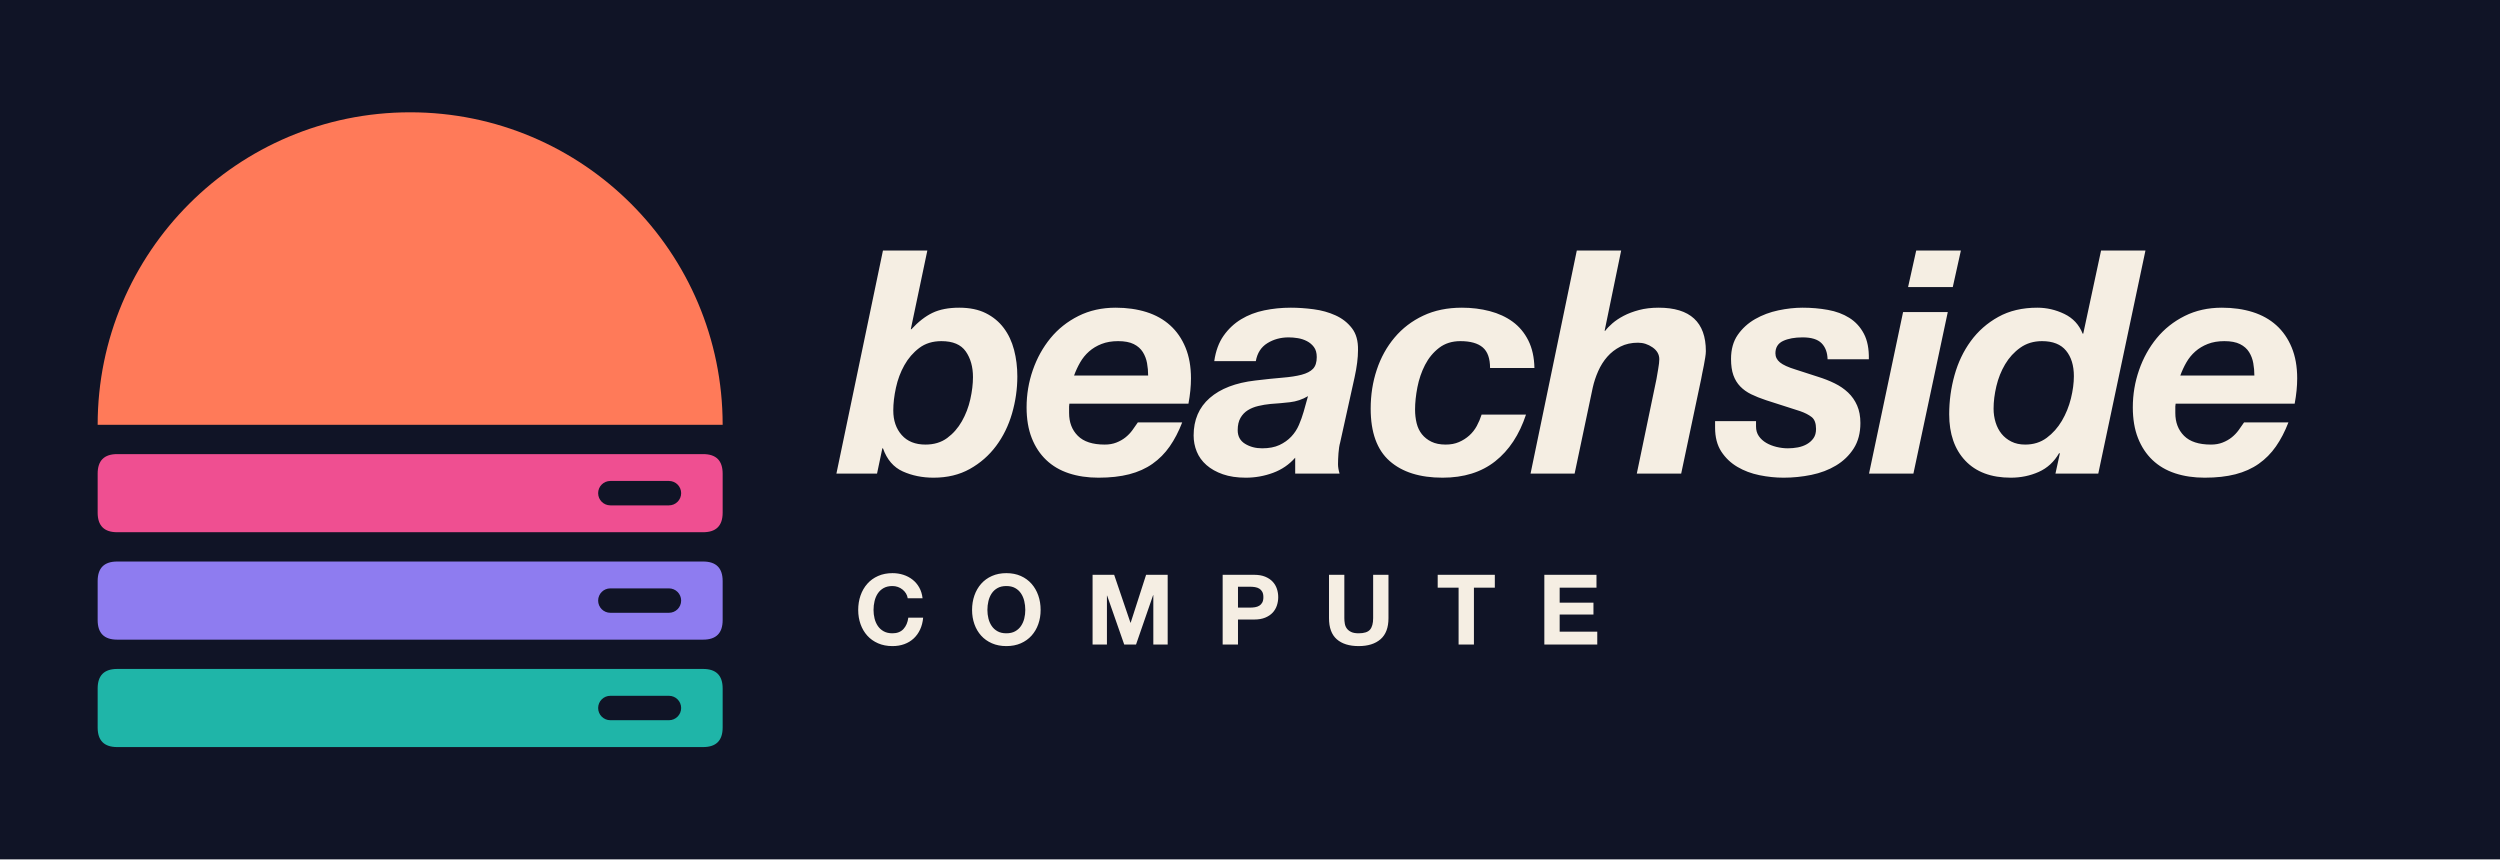
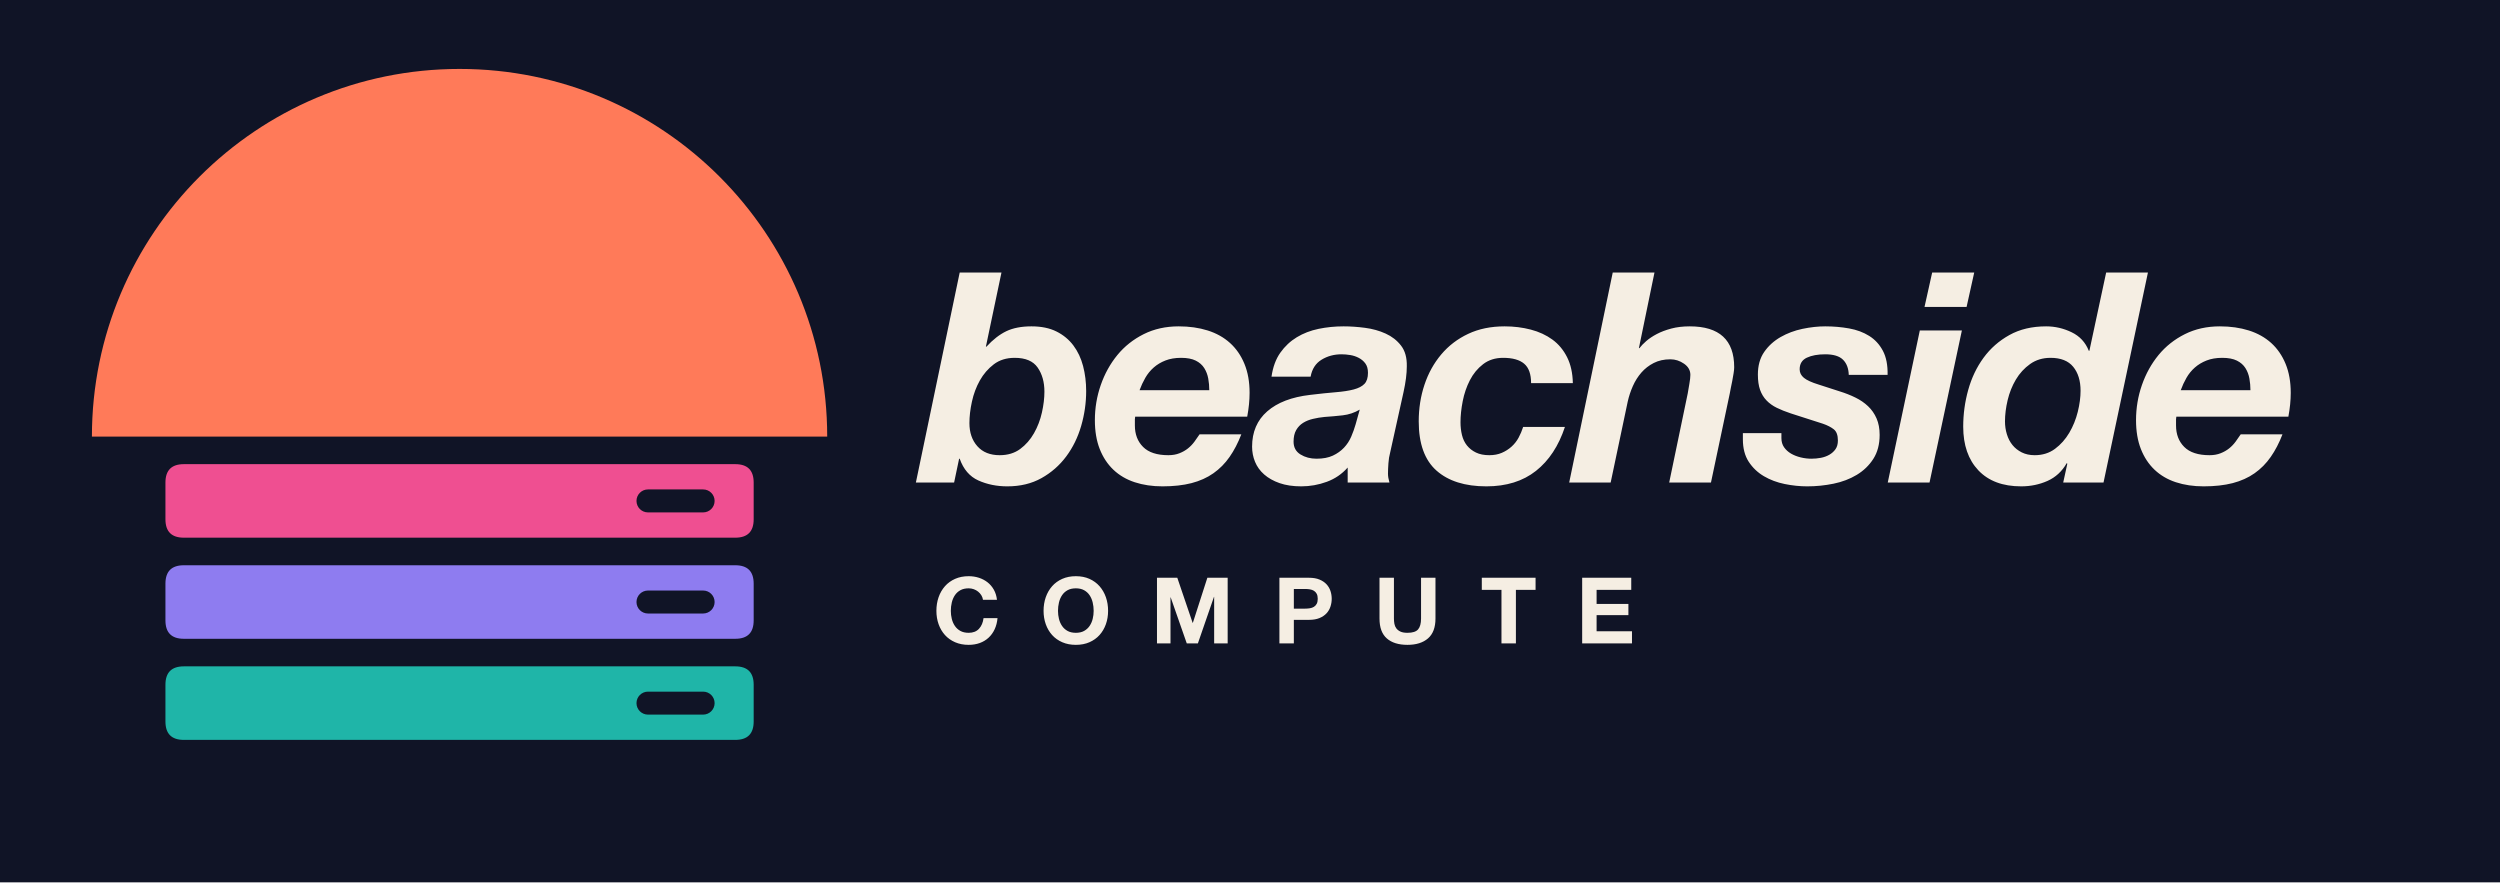
- <svg xmlns="http://www.w3.org/2000/svg" viewBox="0 0 1024 352" role="img" aria-labelledby="title">
-   <path fill="#101426" d="M0 0h1024v352H0z" />
-   <g transform="translate(40 46)">
-     <path fill="#ff7a59" d="M0 128a128 128 0 0 1 256 0Z" />
+ <svg xmlns="http://www.w3.org/2000/svg" viewBox="0 0 1088 384" role="img" aria-labelledby="title">
+   <path fill="#101426" d="M0 0h1088v384H0z" />
+   <g transform="translate(72 62)">
+     <path fill="#ff7a59" d="M-32 128a160 160 0 0 1 320 0Z" />
    <path fill="#ef4f91" fill-rule="evenodd" d="M8 140h240q8 0 8 8v16q0 8-8 8H8q-8 0-8-8v-16q0-8 8-8Z M210 151h24a5 5 0 0 1 0 10h-24a5 5 0 0 1 0-10Z" />
    <path fill="#8e7cf0" fill-rule="evenodd" d="M8 184h240q8 0 8 8v16q0 8-8 8H8q-8 0-8-8v-16q0-8 8-8Z M210 195h24a5 5 0 0 1 0 10h-24a5 5 0 0 1 0-10Z" />
    <path fill="#1fb5a8" fill-rule="evenodd" d="M8 228h240q8 0 8 8v16q0 8-8 8H8q-8 0-8-8v-16q0-8 8-8Z M210 239h24a5 5 0 0 1 0 10h-24a5 5 0 0 1 0-10Z" />
  </g>
  <g fill="#f5eee3">
-     <path transform="translate(344 194)" d="M17.66 -91.39L-1.41 -0.00L15.23 -0.00L17.41 -10.37L17.66 -10.37Q20.10 -3.46 25.79 -0.90Q31.49 1.66 38.40 1.66Q46.85 1.66 53.25 -1.92Q59.65 -5.50 64.00 -11.33Q68.35 -17.15 70.53 -24.64Q72.70 -32.13 72.70 -39.81Q72.70 -45.57 71.36 -50.69Q70.02 -55.81 67.14 -59.65Q64.26 -63.49 59.78 -65.73Q55.30 -67.97 48.90 -67.97Q42.37 -67.97 37.95 -65.86Q33.54 -63.74 29.31 -59.14L29.06 -59.14L35.84 -91.39ZM41.60 -54.27Q48.64 -54.27 51.58 -50.05Q54.53 -45.82 54.53 -39.55Q54.53 -35.33 53.44 -30.46Q52.35 -25.60 49.98 -21.44Q47.62 -17.28 43.97 -14.59Q40.32 -11.90 35.07 -11.90Q28.80 -11.90 25.34 -15.81Q21.89 -19.71 21.89 -25.86Q21.89 -30.21 22.98 -35.20Q24.06 -40.19 26.43 -44.42Q28.80 -48.64 32.51 -51.46Q36.22 -54.27 41.60 -54.27ZM126.28 -40.19L95.94 -40.19Q96.97 -43.01 98.44 -45.57Q99.91 -48.13 102.09 -50.05Q104.26 -51.97 107.21 -53.12Q110.15 -54.27 113.99 -54.27Q117.96 -54.27 120.39 -53.06Q122.82 -51.84 124.10 -49.79Q125.38 -47.74 125.83 -45.25Q126.28 -42.75 126.28 -40.19ZM94.02 -28.67L142.79 -28.67Q143.82 -34.18 143.82 -39.04Q143.82 -46.21 141.58 -51.65Q139.34 -57.09 135.30 -60.74Q131.27 -64.38 125.58 -66.18Q119.88 -67.97 112.97 -67.97Q104.52 -67.97 97.74 -64.58Q90.95 -61.18 86.28 -55.49Q81.61 -49.79 79.05 -42.43Q76.49 -35.07 76.49 -27.14Q76.49 -19.97 78.60 -14.59Q80.71 -9.22 84.55 -5.57Q88.39 -1.92 93.83 -0.13Q99.27 1.66 105.93 1.66Q113.10 1.66 118.54 0.26Q123.98 -1.15 128.07 -4.03Q132.17 -6.91 135.11 -11.14Q138.06 -15.36 140.23 -20.99L122.06 -20.99Q121.03 -19.46 119.82 -17.79Q118.60 -16.13 117.00 -14.85Q115.40 -13.57 113.29 -12.74Q111.18 -11.90 108.49 -11.90Q101.06 -11.90 97.48 -15.49Q93.90 -19.07 93.90 -24.83L93.90 -26.50Q93.90 -27.01 93.90 -27.52Q93.90 -28.03 94.02 -28.67ZM153.36 -46.08L170.38 -46.08Q171.28 -51.07 175.12 -53.44Q178.96 -55.81 183.82 -55.81Q185.62 -55.81 187.60 -55.49Q189.58 -55.17 191.31 -54.27Q193.04 -53.38 194.19 -51.84Q195.34 -50.30 195.34 -47.74Q195.34 -44.54 193.81 -42.94Q192.27 -41.34 189.14 -40.51Q186.00 -39.68 181.26 -39.30Q176.53 -38.91 170.13 -38.14Q158.10 -36.74 151.50 -30.98Q144.91 -25.22 144.91 -15.62Q144.91 -12.16 146.19 -9.02Q147.47 -5.89 150.16 -3.52Q152.85 -1.15 156.88 0.26Q160.91 1.66 166.29 1.66Q172.05 1.66 177.42 -0.32Q182.80 -2.30 186.51 -6.53L186.51 -0.00L204.69 -0.00Q204.05 -2.18 204.05 -3.84Q204.05 -5.76 204.24 -8.38Q204.43 -11.01 204.94 -12.80L210.83 -39.42Q212.24 -45.82 212.24 -50.56Q212.37 -56.19 209.74 -59.58Q207.12 -62.98 203.02 -64.83Q198.93 -66.69 194.06 -67.33Q189.20 -67.97 184.72 -67.97Q179.09 -67.97 173.84 -66.88Q168.59 -65.79 164.37 -63.23Q160.14 -60.67 157.20 -56.51Q154.26 -52.35 153.36 -46.08ZM191.76 -31.74L189.97 -25.34Q189.20 -22.66 188.05 -19.97Q186.90 -17.28 184.91 -15.17Q182.93 -13.06 180.05 -11.71Q177.17 -10.37 172.94 -10.37Q168.98 -10.37 165.97 -12.22Q162.96 -14.08 162.96 -17.79Q162.96 -20.86 164.11 -22.85Q165.26 -24.83 167.12 -25.98Q168.98 -27.14 171.41 -27.71Q173.84 -28.29 176.40 -28.54Q180.37 -28.80 184.34 -29.25Q188.30 -29.70 191.76 -31.74ZM266.33 -43.26L284.50 -43.26Q284.38 -49.79 282.01 -54.53Q279.64 -59.26 275.61 -62.21Q271.58 -65.15 266.20 -66.56Q260.82 -67.97 254.81 -67.97Q245.85 -67.97 238.94 -64.70Q232.02 -61.44 227.22 -55.74Q222.42 -50.05 219.93 -42.56Q217.43 -35.07 217.43 -26.62Q217.43 -12.03 225.18 -5.18Q232.92 1.66 246.87 1.66Q259.93 1.66 268.44 -5.06Q276.95 -11.78 281.05 -24.19L262.87 -24.19Q262.10 -21.76 260.89 -19.52Q259.67 -17.28 257.82 -15.62Q255.96 -13.95 253.59 -12.93Q251.22 -11.90 248.15 -11.90Q244.70 -11.90 242.33 -13.06Q239.96 -14.21 238.42 -16.13Q236.89 -18.05 236.25 -20.67Q235.61 -23.30 235.61 -26.24Q235.61 -30.46 236.57 -35.39Q237.53 -40.32 239.70 -44.54Q241.88 -48.77 245.46 -51.52Q249.05 -54.27 254.17 -54.27Q260.31 -54.27 263.32 -51.71Q266.33 -49.15 266.33 -43.26ZM301.86 -91.39L282.91 -0.00L300.96 -0.00L308.38 -35.20Q309.15 -38.66 310.62 -41.98Q312.10 -45.31 314.34 -47.87Q316.58 -50.43 319.71 -52.03Q322.85 -53.63 326.94 -53.63Q330.14 -53.63 332.90 -51.71Q335.65 -49.79 335.65 -46.85Q335.65 -45.44 335.20 -42.88Q334.75 -40.32 334.50 -38.78L326.43 -0.00L344.61 -0.00L352.80 -38.78Q352.93 -39.68 353.25 -41.15Q353.57 -42.62 353.89 -44.29Q354.21 -45.95 354.46 -47.55Q354.72 -49.15 354.72 -50.18Q354.72 -67.97 335.39 -67.97Q330.91 -67.97 327.33 -67.01Q323.74 -66.05 321.06 -64.64Q318.37 -63.23 316.45 -61.57Q314.53 -59.90 313.50 -58.50L313.25 -58.50L320.03 -91.39ZM404.58 -46.85L421.48 -46.85Q421.61 -53.25 419.43 -57.34Q417.26 -61.44 413.48 -63.81Q409.70 -66.18 404.71 -67.07Q399.72 -67.97 394.34 -67.97Q389.61 -67.97 384.42 -66.88Q379.24 -65.79 374.89 -63.30Q370.54 -60.80 367.78 -56.83Q365.03 -52.86 365.03 -46.98Q365.03 -43.01 365.99 -40.32Q366.95 -37.63 368.81 -35.71Q370.66 -33.79 373.29 -32.51Q375.91 -31.23 379.37 -30.08L393.32 -25.60Q396.26 -24.58 398.06 -23.17Q399.85 -21.76 399.85 -18.30Q399.85 -16.00 398.82 -14.53Q397.80 -13.06 396.14 -12.10Q394.47 -11.14 392.42 -10.75Q390.38 -10.37 388.33 -10.37Q386.02 -10.37 383.66 -10.94Q381.29 -11.52 379.43 -12.61Q377.58 -13.70 376.42 -15.36Q375.27 -17.02 375.27 -19.33L375.27 -21.50L358.50 -21.50L358.50 -18.82Q358.50 -12.93 361.06 -9.02Q363.62 -5.12 367.66 -2.75Q371.69 -0.38 376.68 0.64Q381.67 1.66 386.54 1.66Q392.30 1.66 397.93 0.51Q403.56 -0.64 408.04 -3.33Q412.52 -6.02 415.27 -10.30Q418.02 -14.59 418.02 -20.74Q418.02 -24.83 416.68 -27.90Q415.34 -30.98 412.97 -33.22Q410.60 -35.46 407.46 -36.99Q404.33 -38.53 400.62 -39.68L391.53 -42.62Q386.92 -44.03 385.06 -45.57Q383.21 -47.10 383.21 -49.28Q383.21 -52.86 386.34 -54.34Q389.48 -55.81 394.34 -55.81Q399.72 -55.81 402.09 -53.44Q404.46 -51.07 404.58 -46.85ZM455.86 -76.42L459.18 -91.39L440.88 -91.39L437.55 -76.42ZM435.50 -66.18L421.55 -0.00L439.73 -0.00L453.81 -66.18ZM492.41 -54.27Q499.06 -54.27 502.26 -50.37Q505.46 -46.46 505.46 -39.94Q505.46 -35.71 504.25 -30.78Q503.03 -25.86 500.54 -21.63Q498.04 -17.41 494.33 -14.66Q490.62 -11.90 485.50 -11.90Q482.30 -11.90 479.86 -13.12Q477.43 -14.34 475.83 -16.32Q474.23 -18.30 473.40 -20.99Q472.57 -23.68 472.57 -26.62Q472.57 -30.98 473.72 -35.84Q474.87 -40.70 477.30 -44.80Q479.74 -48.90 483.51 -51.58Q487.29 -54.27 492.41 -54.27ZM499.70 -8.19L497.91 -0.00L515.45 -0.00L534.78 -91.39L516.60 -91.39L509.30 -57.34L509.05 -57.34Q506.87 -62.85 501.56 -65.41Q496.25 -67.97 490.49 -67.97Q481.27 -67.97 474.49 -64.19Q467.70 -60.42 463.22 -54.27Q458.74 -48.13 456.57 -40.32Q454.39 -32.51 454.39 -24.32Q454.39 -12.29 460.98 -5.31Q467.58 1.66 479.61 1.66Q485.75 1.66 491.06 -0.70Q496.38 -3.07 499.45 -8.45ZM579.39 -40.19L549.06 -40.19Q550.08 -43.01 551.55 -45.57Q553.02 -48.13 555.20 -50.05Q557.38 -51.97 560.32 -53.12Q563.26 -54.27 567.10 -54.27Q571.07 -54.27 573.50 -53.06Q575.94 -51.84 577.22 -49.79Q578.50 -47.74 578.94 -45.25Q579.39 -42.75 579.39 -40.19ZM547.14 -28.67L595.90 -28.67Q596.93 -34.18 596.93 -39.04Q596.93 -46.21 594.69 -51.65Q592.45 -57.09 588.42 -60.74Q584.38 -64.38 578.69 -66.18Q572.99 -67.97 566.08 -67.97Q557.63 -67.97 550.85 -64.58Q544.06 -61.18 539.39 -55.49Q534.72 -49.79 532.16 -42.43Q529.60 -35.07 529.60 -27.14Q529.60 -19.97 531.71 -14.59Q533.82 -9.22 537.66 -5.57Q541.50 -1.92 546.94 -0.13Q552.38 1.66 559.04 1.66Q566.21 1.66 571.65 0.26Q577.09 -1.15 581.18 -4.03Q585.28 -6.91 588.22 -11.14Q591.17 -15.36 593.34 -20.99L575.17 -20.99Q574.14 -19.46 572.93 -17.79Q571.71 -16.13 570.11 -14.85Q568.51 -13.57 566.40 -12.74Q564.29 -11.90 561.60 -11.90Q554.18 -11.90 550.59 -15.49Q547.01 -19.07 547.01 -24.83L547.01 -26.50Q547.01 -27.01 547.01 -27.52Q547.01 -28.03 547.14 -28.67Z" />
-     <path transform="translate(350 264)" d="M21.80 -18.96L27.88 -18.96Q27.60 -21.44 26.52 -23.36Q25.44 -25.28 23.78 -26.58Q22.12 -27.88 20.02 -28.56Q17.92 -29.24 15.56 -29.24Q12.28 -29.24 9.66 -28.08Q7.04 -26.92 5.24 -24.88Q3.44 -22.84 2.48 -20.10Q1.52 -17.36 1.52 -14.16Q1.52 -11.04 2.48 -8.34Q3.44 -5.64 5.24 -3.64Q7.04 -1.64 9.66 -0.50Q12.28 0.64 15.56 0.64Q18.20 0.64 20.40 -0.16Q22.60 -0.96 24.24 -2.48Q25.88 -4.00 26.88 -6.16Q27.88 -8.32 28.12 -11.00L22.04 -11.00Q21.68 -8.12 20.06 -6.36Q18.44 -4.60 15.56 -4.60Q13.44 -4.60 11.96 -5.42Q10.48 -6.24 9.56 -7.60Q8.64 -8.96 8.22 -10.66Q7.80 -12.36 7.80 -14.16Q7.80 -16.04 8.22 -17.80Q8.64 -19.56 9.56 -20.94Q10.48 -22.32 11.96 -23.14Q13.44 -23.96 15.56 -23.96Q16.72 -23.96 17.78 -23.58Q18.84 -23.20 19.68 -22.52Q20.52 -21.84 21.08 -20.94Q21.64 -20.04 21.80 -18.96ZM54.44 -14.16Q54.44 -16.04 54.86 -17.80Q55.28 -19.56 56.20 -20.94Q57.12 -22.32 58.60 -23.14Q60.08 -23.96 62.20 -23.96Q64.32 -23.96 65.80 -23.14Q67.28 -22.32 68.20 -20.94Q69.12 -19.56 69.54 -17.80Q69.96 -16.04 69.96 -14.16Q69.96 -12.36 69.54 -10.66Q69.12 -8.96 68.20 -7.60Q67.28 -6.24 65.80 -5.42Q64.32 -4.60 62.20 -4.60Q60.08 -4.60 58.60 -5.42Q57.12 -6.24 56.20 -7.60Q55.28 -8.96 54.86 -10.66Q54.44 -12.36 54.44 -14.16ZM48.16 -14.16Q48.16 -11.04 49.12 -8.34Q50.08 -5.64 51.88 -3.64Q53.68 -1.64 56.30 -0.50Q58.92 0.64 62.20 0.64Q65.52 0.64 68.12 -0.50Q70.72 -1.64 72.52 -3.64Q74.32 -5.64 75.28 -8.34Q76.24 -11.04 76.24 -14.16Q76.24 -17.36 75.28 -20.10Q74.32 -22.84 72.52 -24.88Q70.72 -26.92 68.12 -28.08Q65.52 -29.24 62.20 -29.24Q58.92 -29.24 56.30 -28.08Q53.68 -26.92 51.88 -24.88Q50.08 -22.84 49.12 -20.10Q48.16 -17.36 48.16 -14.16ZM97.52 -28.56L97.52 -0.00L103.40 -0.00L103.40 -20.04L103.48 -20.04L110.48 -0.00L115.32 -0.00L122.32 -20.24L122.40 -20.24L122.40 -0.00L128.28 -0.00L128.28 -28.56L119.44 -28.56L113.12 -8.92L113.04 -8.92L106.36 -28.56ZM157.08 -15.12L157.08 -23.68L161.96 -23.68Q163.04 -23.68 164.04 -23.52Q165.04 -23.36 165.80 -22.90Q166.56 -22.44 167.02 -21.60Q167.48 -20.76 167.48 -19.40Q167.48 -18.04 167.02 -17.20Q166.56 -16.36 165.80 -15.90Q165.04 -15.44 164.04 -15.28Q163.04 -15.12 161.96 -15.12ZM150.80 -28.56L150.80 -0.00L157.08 -0.00L157.08 -10.24L163.68 -10.24Q166.36 -10.24 168.24 -11.02Q170.12 -11.80 171.30 -13.08Q172.48 -14.36 173.02 -16.02Q173.56 -17.68 173.56 -19.40Q173.56 -21.16 173.02 -22.80Q172.48 -24.44 171.30 -25.72Q170.12 -27.00 168.24 -27.78Q166.36 -28.56 163.68 -28.56ZM218.72 -10.80L218.72 -28.56L212.44 -28.56L212.44 -10.80Q212.44 -7.60 211.16 -6.10Q209.88 -4.60 206.52 -4.60Q204.60 -4.60 203.46 -5.14Q202.32 -5.68 201.68 -6.54Q201.04 -7.40 200.84 -8.52Q200.64 -9.64 200.64 -10.80L200.64 -28.56L194.36 -28.56L194.36 -10.80Q194.36 -4.96 197.54 -2.16Q200.72 0.64 206.52 0.64Q212.24 0.64 215.48 -2.18Q218.72 -5.00 218.72 -10.80ZM247.44 -23.28L247.44 -0.00L253.72 -0.00L253.72 -23.28L262.28 -23.28L262.28 -28.56L238.88 -28.56L238.88 -23.28ZM282.56 -28.56L282.56 -0.00L304.24 -0.00L304.24 -5.28L288.84 -5.28L288.84 -12.28L302.68 -12.28L302.68 -17.16L288.84 -17.16L288.84 -23.28L303.92 -23.28L303.92 -28.56Z" />
+     <path transform="translate(400 210)" d="M17.66 -91.39L-1.41 -0.00L15.23 -0.00L17.41 -10.37L17.66 -10.37Q20.10 -3.46 25.79 -0.90Q31.49 1.66 38.40 1.66Q46.85 1.66 53.25 -1.92Q59.65 -5.50 64.00 -11.33Q68.35 -17.15 70.53 -24.64Q72.70 -32.13 72.70 -39.81Q72.70 -45.57 71.36 -50.69Q70.02 -55.81 67.14 -59.65Q64.26 -63.49 59.78 -65.73Q55.30 -67.97 48.90 -67.97Q42.37 -67.97 37.95 -65.86Q33.54 -63.74 29.31 -59.14L29.06 -59.14L35.84 -91.39ZM41.60 -54.27Q48.64 -54.27 51.58 -50.05Q54.53 -45.82 54.53 -39.55Q54.53 -35.33 53.44 -30.46Q52.35 -25.60 49.98 -21.44Q47.62 -17.28 43.97 -14.59Q40.32 -11.90 35.07 -11.90Q28.80 -11.90 25.34 -15.81Q21.89 -19.71 21.89 -25.86Q21.89 -30.21 22.98 -35.20Q24.06 -40.19 26.43 -44.42Q28.80 -48.64 32.51 -51.46Q36.22 -54.27 41.60 -54.27ZM126.28 -40.19L95.94 -40.19Q96.97 -43.01 98.44 -45.57Q99.91 -48.13 102.09 -50.05Q104.26 -51.97 107.21 -53.12Q110.15 -54.27 113.99 -54.27Q117.96 -54.27 120.39 -53.06Q122.82 -51.84 124.10 -49.79Q125.38 -47.74 125.83 -45.25Q126.28 -42.75 126.28 -40.19ZM94.02 -28.67L142.79 -28.67Q143.82 -34.18 143.82 -39.04Q143.82 -46.21 141.58 -51.65Q139.34 -57.09 135.30 -60.74Q131.27 -64.38 125.58 -66.18Q119.88 -67.97 112.97 -67.97Q104.52 -67.97 97.74 -64.58Q90.95 -61.18 86.28 -55.49Q81.61 -49.79 79.05 -42.43Q76.49 -35.07 76.49 -27.14Q76.49 -19.97 78.60 -14.59Q80.71 -9.22 84.55 -5.57Q88.39 -1.92 93.83 -0.13Q99.27 1.66 105.93 1.66Q113.10 1.66 118.54 0.26Q123.98 -1.15 128.07 -4.03Q132.17 -6.91 135.11 -11.14Q138.06 -15.36 140.23 -20.99L122.06 -20.99Q121.03 -19.46 119.82 -17.79Q118.60 -16.13 117.00 -14.85Q115.40 -13.57 113.29 -12.74Q111.18 -11.90 108.49 -11.90Q101.06 -11.90 97.48 -15.49Q93.90 -19.07 93.90 -24.83L93.90 -26.50Q93.90 -27.01 93.90 -27.52Q93.90 -28.03 94.02 -28.67ZM153.36 -46.08L170.38 -46.08Q171.28 -51.07 175.12 -53.44Q178.96 -55.81 183.82 -55.81Q185.62 -55.81 187.60 -55.49Q189.58 -55.17 191.31 -54.27Q193.04 -53.38 194.19 -51.84Q195.34 -50.30 195.34 -47.74Q195.34 -44.54 193.81 -42.94Q192.27 -41.34 189.14 -40.51Q186.00 -39.68 181.26 -39.30Q176.53 -38.91 170.13 -38.14Q158.10 -36.74 151.50 -30.98Q144.91 -25.22 144.91 -15.62Q144.91 -12.16 146.19 -9.02Q147.47 -5.89 150.16 -3.52Q152.85 -1.15 156.88 0.26Q160.91 1.66 166.29 1.66Q172.05 1.66 177.42 -0.32Q182.80 -2.30 186.51 -6.53L186.51 -0.00L204.69 -0.00Q204.05 -2.18 204.05 -3.84Q204.05 -5.76 204.24 -8.38Q204.43 -11.01 204.94 -12.80L210.83 -39.42Q212.24 -45.82 212.24 -50.56Q212.37 -56.19 209.74 -59.58Q207.12 -62.98 203.02 -64.83Q198.93 -66.69 194.06 -67.33Q189.20 -67.97 184.72 -67.97Q179.09 -67.97 173.84 -66.88Q168.59 -65.79 164.37 -63.23Q160.14 -60.67 157.20 -56.51Q154.26 -52.35 153.36 -46.08ZM191.76 -31.74L189.97 -25.34Q189.20 -22.66 188.05 -19.97Q186.90 -17.28 184.91 -15.17Q182.93 -13.06 180.05 -11.71Q177.17 -10.37 172.94 -10.37Q168.98 -10.37 165.97 -12.22Q162.96 -14.08 162.96 -17.79Q162.96 -20.86 164.11 -22.85Q165.26 -24.83 167.12 -25.98Q168.98 -27.14 171.41 -27.71Q173.84 -28.29 176.40 -28.54Q180.37 -28.80 184.34 -29.25Q188.30 -29.70 191.76 -31.74ZM266.33 -43.26L284.50 -43.26Q284.38 -49.79 282.01 -54.53Q279.64 -59.26 275.61 -62.21Q271.58 -65.15 266.20 -66.56Q260.82 -67.97 254.81 -67.97Q245.85 -67.97 238.94 -64.70Q232.02 -61.44 227.22 -55.74Q222.42 -50.05 219.93 -42.56Q217.43 -35.07 217.43 -26.62Q217.43 -12.03 225.18 -5.18Q232.92 1.66 246.87 1.66Q259.93 1.66 268.44 -5.06Q276.95 -11.78 281.05 -24.19L262.87 -24.19Q262.10 -21.76 260.89 -19.52Q259.67 -17.28 257.82 -15.62Q255.96 -13.95 253.59 -12.93Q251.22 -11.90 248.15 -11.90Q244.70 -11.90 242.33 -13.06Q239.96 -14.21 238.42 -16.13Q236.89 -18.05 236.25 -20.67Q235.61 -23.30 235.61 -26.24Q235.61 -30.46 236.57 -35.39Q237.53 -40.32 239.70 -44.54Q241.88 -48.77 245.46 -51.52Q249.05 -54.27 254.17 -54.27Q260.31 -54.27 263.32 -51.71Q266.33 -49.15 266.33 -43.26ZM301.86 -91.39L282.91 -0.00L300.96 -0.00L308.38 -35.20Q309.15 -38.66 310.62 -41.98Q312.10 -45.31 314.34 -47.87Q316.58 -50.43 319.71 -52.03Q322.85 -53.63 326.94 -53.63Q330.14 -53.63 332.90 -51.71Q335.65 -49.79 335.65 -46.85Q335.65 -45.44 335.20 -42.88Q334.75 -40.32 334.50 -38.78L326.43 -0.00L344.61 -0.00L352.80 -38.78Q352.93 -39.68 353.25 -41.15Q353.57 -42.62 353.89 -44.29Q354.21 -45.95 354.46 -47.55Q354.72 -49.15 354.72 -50.18Q354.72 -67.97 335.39 -67.97Q330.91 -67.97 327.33 -67.01Q323.74 -66.05 321.06 -64.64Q318.37 -63.23 316.45 -61.57Q314.53 -59.90 313.50 -58.50L313.25 -58.50L320.03 -91.39ZM404.58 -46.85L421.48 -46.85Q421.61 -53.25 419.43 -57.34Q417.26 -61.44 413.48 -63.81Q409.70 -66.18 404.71 -67.07Q399.72 -67.97 394.34 -67.97Q389.61 -67.97 384.42 -66.88Q379.24 -65.79 374.89 -63.30Q370.54 -60.80 367.78 -56.83Q365.03 -52.86 365.03 -46.98Q365.03 -43.01 365.99 -40.32Q366.95 -37.63 368.81 -35.71Q370.66 -33.79 373.29 -32.51Q375.91 -31.23 379.37 -30.08L393.32 -25.60Q396.26 -24.58 398.06 -23.17Q399.85 -21.76 399.85 -18.30Q399.85 -16.00 398.82 -14.53Q397.80 -13.06 396.14 -12.10Q394.47 -11.14 392.42 -10.75Q390.38 -10.37 388.33 -10.37Q386.02 -10.37 383.66 -10.94Q381.29 -11.52 379.43 -12.61Q377.58 -13.70 376.42 -15.36Q375.27 -17.02 375.27 -19.33L375.27 -21.50L358.50 -21.50L358.50 -18.82Q358.50 -12.93 361.06 -9.02Q363.62 -5.12 367.66 -2.75Q371.69 -0.38 376.68 0.64Q381.67 1.66 386.54 1.66Q392.30 1.66 397.93 0.51Q403.56 -0.64 408.04 -3.33Q412.52 -6.02 415.27 -10.30Q418.02 -14.59 418.02 -20.74Q418.02 -24.83 416.68 -27.90Q415.34 -30.98 412.97 -33.22Q410.60 -35.46 407.46 -36.99Q404.33 -38.53 400.62 -39.68L391.53 -42.62Q386.92 -44.03 385.06 -45.57Q383.21 -47.10 383.21 -49.28Q383.21 -52.86 386.34 -54.34Q389.48 -55.81 394.34 -55.81Q399.72 -55.81 402.09 -53.44Q404.46 -51.07 404.58 -46.85ZM455.86 -76.42L459.18 -91.39L440.88 -91.39L437.55 -76.42ZM435.50 -66.18L421.55 -0.00L439.73 -0.00L453.81 -66.18ZM492.41 -54.27Q499.06 -54.27 502.26 -50.37Q505.46 -46.46 505.46 -39.94Q505.46 -35.71 504.25 -30.78Q503.03 -25.86 500.54 -21.63Q498.04 -17.41 494.33 -14.66Q490.62 -11.90 485.50 -11.90Q482.30 -11.90 479.86 -13.12Q477.43 -14.34 475.83 -16.32Q474.23 -18.30 473.40 -20.99Q472.57 -23.68 472.57 -26.62Q472.57 -30.98 473.72 -35.84Q474.87 -40.70 477.30 -44.80Q479.74 -48.90 483.51 -51.58Q487.29 -54.27 492.41 -54.27ZM499.70 -8.19L497.91 -0.00L515.45 -0.00L534.78 -91.39L516.60 -91.39L509.30 -57.34L509.05 -57.34Q506.87 -62.85 501.56 -65.41Q496.25 -67.97 490.49 -67.97Q481.27 -67.97 474.49 -64.19Q467.70 -60.42 463.22 -54.27Q458.74 -48.13 456.57 -40.32Q454.39 -32.51 454.39 -24.32Q454.39 -12.29 460.98 -5.31Q467.58 1.66 479.61 1.66Q485.75 1.66 491.06 -0.70Q496.38 -3.07 499.45 -8.45ZM579.39 -40.19L549.06 -40.19Q550.08 -43.01 551.55 -45.57Q553.02 -48.13 555.20 -50.05Q557.38 -51.97 560.32 -53.12Q563.26 -54.27 567.10 -54.27Q571.07 -54.27 573.50 -53.06Q575.94 -51.84 577.22 -49.79Q578.50 -47.74 578.94 -45.25Q579.39 -42.75 579.39 -40.19ZM547.14 -28.67L595.90 -28.67Q596.93 -34.18 596.93 -39.04Q596.93 -46.21 594.69 -51.65Q592.45 -57.09 588.42 -60.74Q584.38 -64.38 578.69 -66.18Q572.99 -67.97 566.08 -67.97Q557.63 -67.97 550.85 -64.58Q544.06 -61.18 539.39 -55.49Q534.72 -49.79 532.16 -42.43Q529.60 -35.07 529.60 -27.14Q529.60 -19.97 531.71 -14.59Q533.82 -9.22 537.66 -5.57Q541.50 -1.92 546.94 -0.13Q552.38 1.66 559.04 1.66Q566.21 1.66 571.65 0.26Q577.09 -1.15 581.18 -4.03Q585.28 -6.91 588.22 -11.14Q591.17 -15.36 593.34 -20.99L575.17 -20.99Q574.14 -19.46 572.93 -17.79Q571.71 -16.13 570.11 -14.85Q568.51 -13.57 566.40 -12.74Q564.29 -11.90 561.60 -11.90Q554.18 -11.90 550.59 -15.49Q547.01 -19.07 547.01 -24.83L547.01 -26.50Q547.01 -27.01 547.01 -27.52Q547.01 -28.03 547.14 -28.67Z" />
+     <path transform="translate(406 280)" d="M21.80 -18.96L27.88 -18.96Q27.60 -21.44 26.52 -23.36Q25.44 -25.28 23.78 -26.58Q22.12 -27.88 20.02 -28.56Q17.92 -29.24 15.56 -29.24Q12.28 -29.24 9.66 -28.08Q7.04 -26.92 5.24 -24.88Q3.44 -22.84 2.48 -20.10Q1.52 -17.36 1.52 -14.16Q1.52 -11.04 2.48 -8.34Q3.44 -5.64 5.24 -3.64Q7.04 -1.64 9.66 -0.50Q12.28 0.64 15.56 0.64Q18.20 0.64 20.40 -0.16Q22.60 -0.96 24.24 -2.48Q25.88 -4.00 26.88 -6.16Q27.88 -8.32 28.12 -11.00L22.04 -11.00Q21.68 -8.12 20.06 -6.36Q18.44 -4.60 15.56 -4.60Q13.44 -4.60 11.96 -5.42Q10.48 -6.24 9.56 -7.60Q8.64 -8.96 8.22 -10.66Q7.80 -12.36 7.80 -14.16Q7.80 -16.04 8.22 -17.80Q8.64 -19.56 9.56 -20.94Q10.48 -22.32 11.96 -23.14Q13.44 -23.96 15.56 -23.96Q16.72 -23.96 17.78 -23.58Q18.84 -23.20 19.68 -22.52Q20.52 -21.84 21.08 -20.94Q21.64 -20.04 21.80 -18.96ZM54.44 -14.16Q54.44 -16.04 54.86 -17.80Q55.28 -19.56 56.20 -20.94Q57.12 -22.32 58.60 -23.14Q60.08 -23.96 62.20 -23.96Q64.32 -23.96 65.80 -23.14Q67.28 -22.32 68.20 -20.94Q69.12 -19.56 69.54 -17.80Q69.96 -16.04 69.96 -14.16Q69.96 -12.36 69.54 -10.66Q69.12 -8.96 68.20 -7.60Q67.28 -6.24 65.80 -5.42Q64.32 -4.60 62.20 -4.60Q60.08 -4.60 58.60 -5.42Q57.12 -6.24 56.20 -7.60Q55.28 -8.96 54.86 -10.66Q54.44 -12.36 54.44 -14.16ZM48.16 -14.16Q48.16 -11.04 49.12 -8.34Q50.08 -5.64 51.88 -3.64Q53.68 -1.64 56.30 -0.50Q58.92 0.64 62.20 0.64Q65.52 0.64 68.12 -0.50Q70.72 -1.64 72.52 -3.64Q74.32 -5.64 75.28 -8.34Q76.24 -11.04 76.24 -14.16Q76.24 -17.36 75.28 -20.10Q74.32 -22.84 72.52 -24.88Q70.72 -26.92 68.12 -28.08Q65.52 -29.24 62.20 -29.24Q58.92 -29.24 56.30 -28.08Q53.68 -26.92 51.88 -24.88Q50.08 -22.84 49.12 -20.10Q48.16 -17.36 48.16 -14.16ZM97.52 -28.56L97.52 -0.00L103.40 -0.00L103.40 -20.04L103.48 -20.04L110.48 -0.00L115.32 -0.00L122.32 -20.24L122.40 -20.24L122.40 -0.00L128.28 -0.00L128.28 -28.56L119.44 -28.56L113.12 -8.92L113.04 -8.92L106.36 -28.56ZM157.08 -15.12L157.08 -23.68L161.96 -23.68Q163.04 -23.68 164.04 -23.52Q165.04 -23.36 165.80 -22.90Q166.56 -22.44 167.02 -21.60Q167.48 -20.76 167.48 -19.40Q167.48 -18.04 167.02 -17.20Q166.56 -16.36 165.80 -15.90Q165.04 -15.44 164.04 -15.28Q163.04 -15.12 161.96 -15.12ZM150.80 -28.56L150.80 -0.00L157.08 -0.00L157.08 -10.24L163.68 -10.24Q166.36 -10.24 168.24 -11.02Q170.12 -11.80 171.30 -13.08Q172.48 -14.36 173.02 -16.02Q173.56 -17.68 173.56 -19.40Q173.56 -21.16 173.02 -22.80Q172.48 -24.44 171.30 -25.72Q170.12 -27.00 168.24 -27.78Q166.36 -28.56 163.68 -28.56ZM218.72 -10.80L218.72 -28.56L212.44 -28.56L212.44 -10.80Q212.44 -7.60 211.16 -6.10Q209.88 -4.60 206.52 -4.60Q204.60 -4.60 203.46 -5.14Q202.32 -5.68 201.68 -6.54Q201.04 -7.40 200.84 -8.52Q200.64 -9.64 200.64 -10.80L200.64 -28.56L194.36 -28.56L194.36 -10.80Q194.36 -4.96 197.54 -2.16Q200.72 0.64 206.52 0.64Q212.24 0.64 215.48 -2.18Q218.72 -5.00 218.72 -10.80ZM247.44 -23.28L247.44 -0.00L253.72 -0.00L253.72 -23.28L262.28 -23.28L262.28 -28.56L238.88 -28.56L238.88 -23.28ZM282.56 -28.56L282.56 -0.00L304.24 -0.00L304.24 -5.28L288.84 -5.28L288.84 -12.28L302.68 -12.28L302.68 -17.16L288.84 -17.16L288.84 -23.28L303.92 -23.28L303.92 -28.56Z" />
  </g>
</svg>
